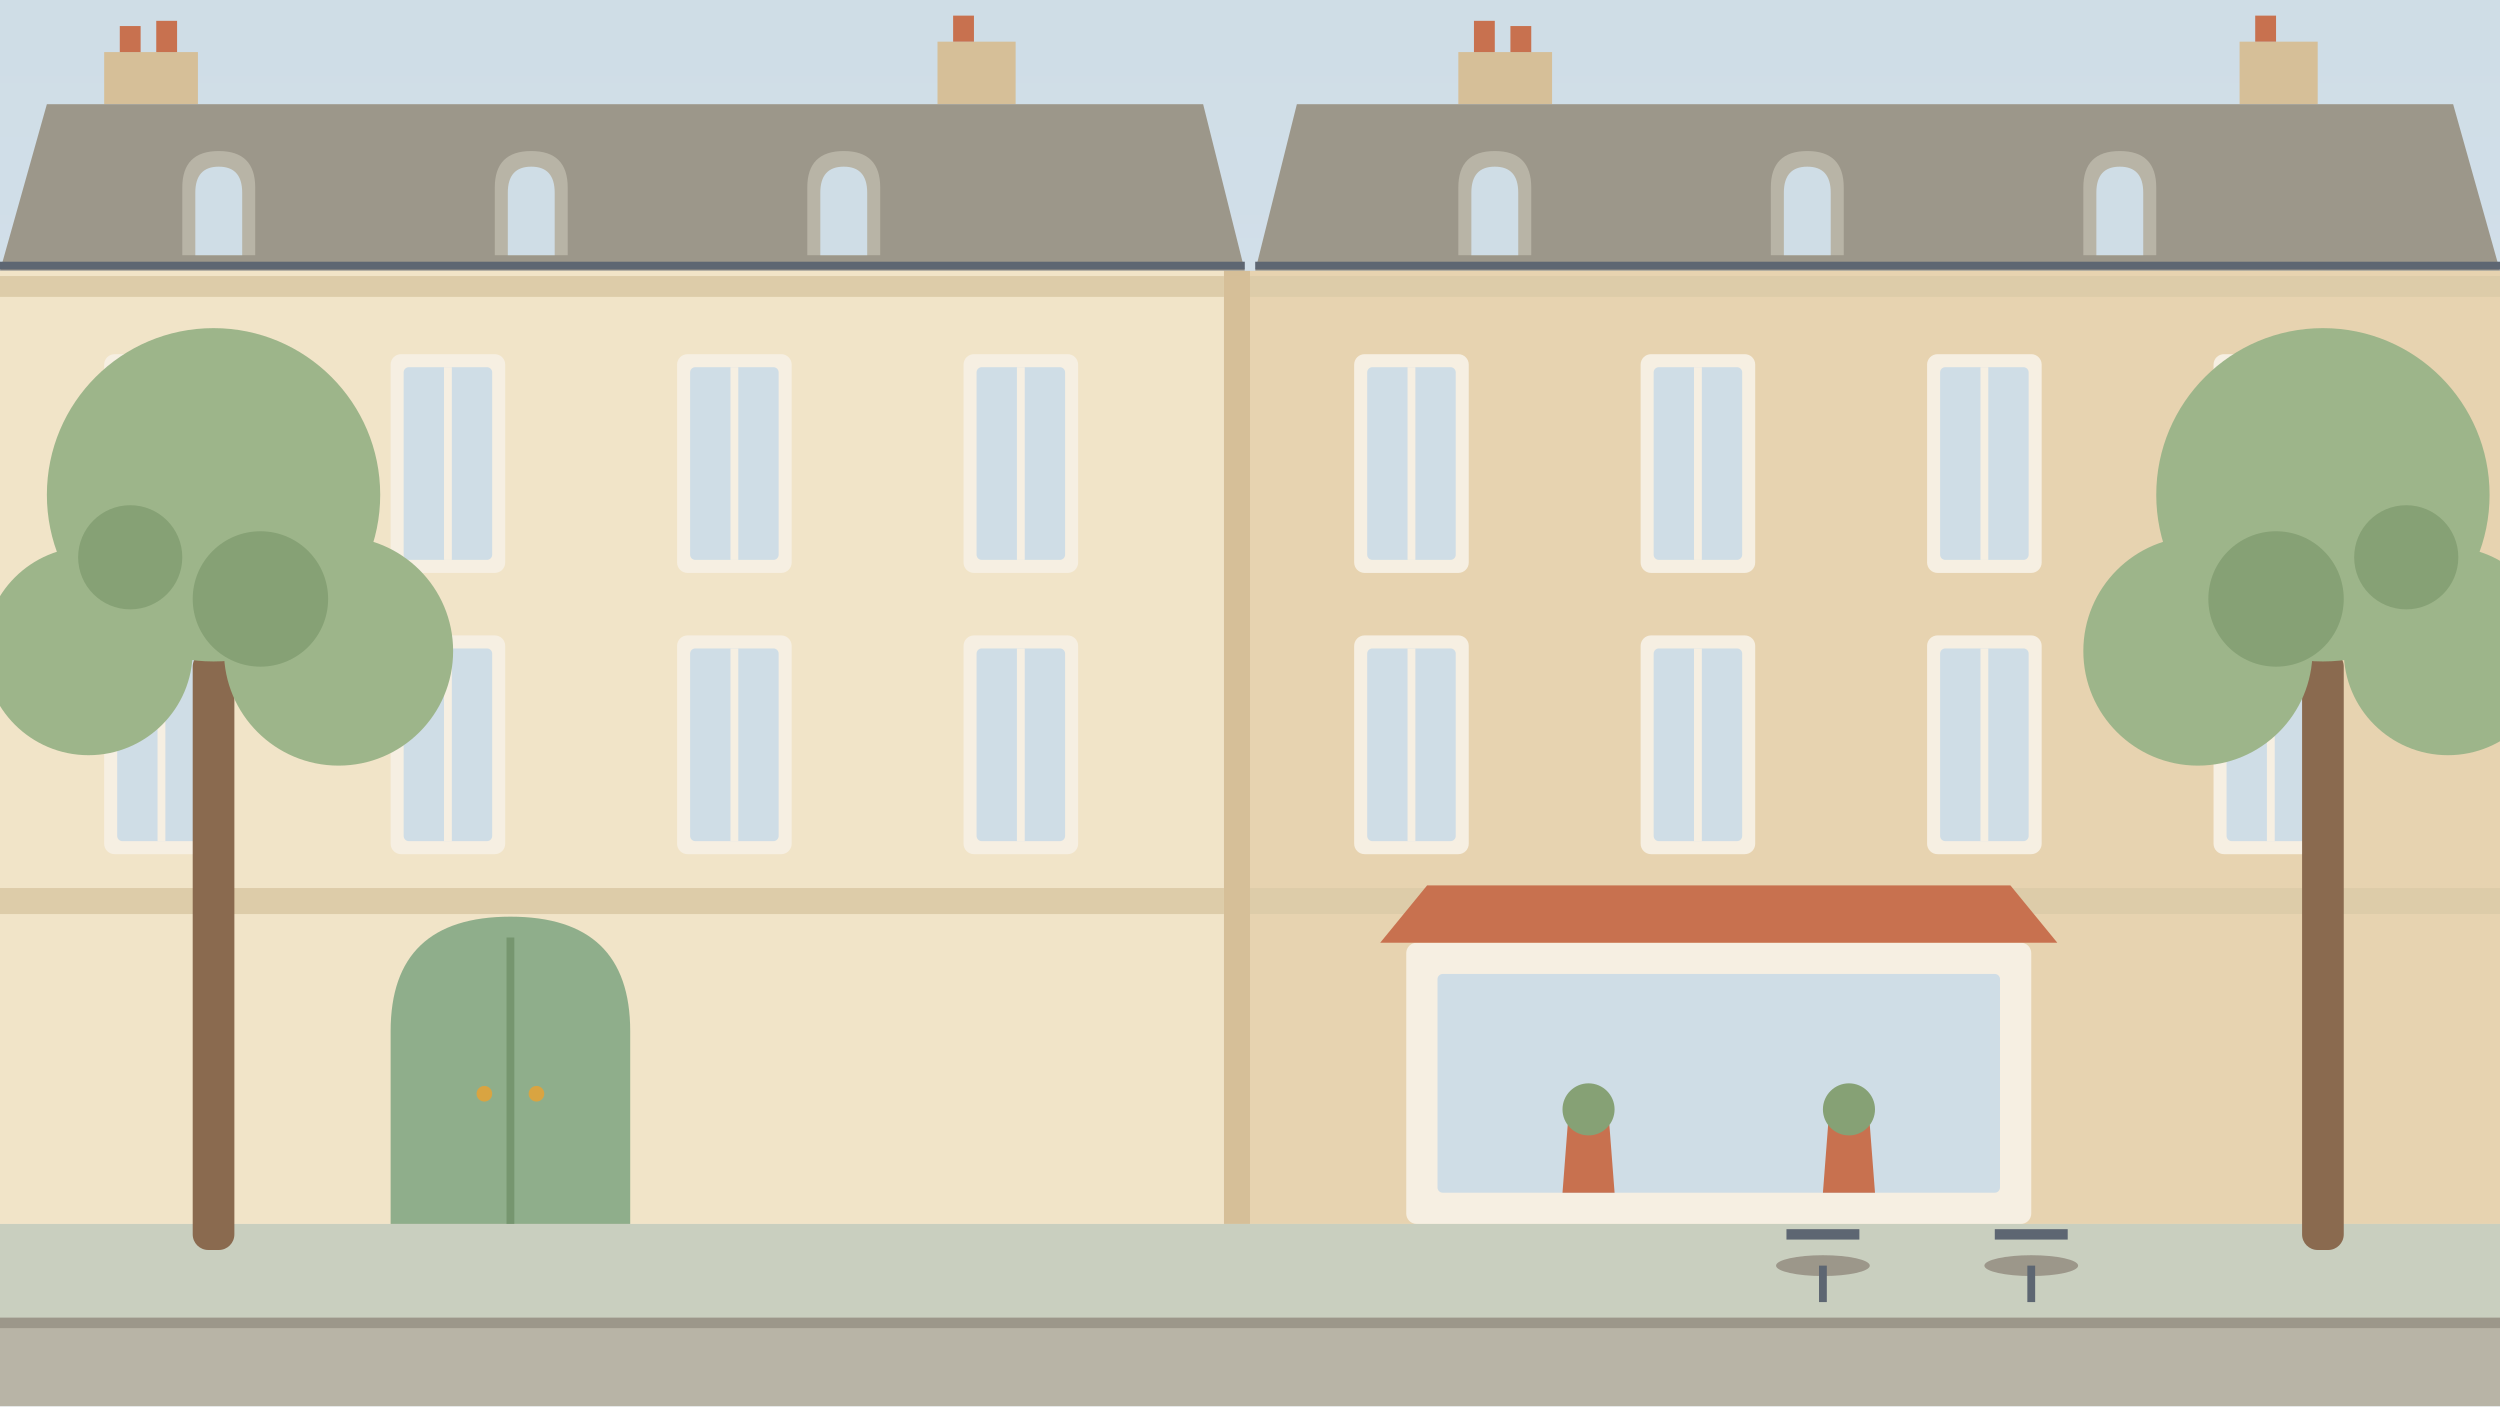
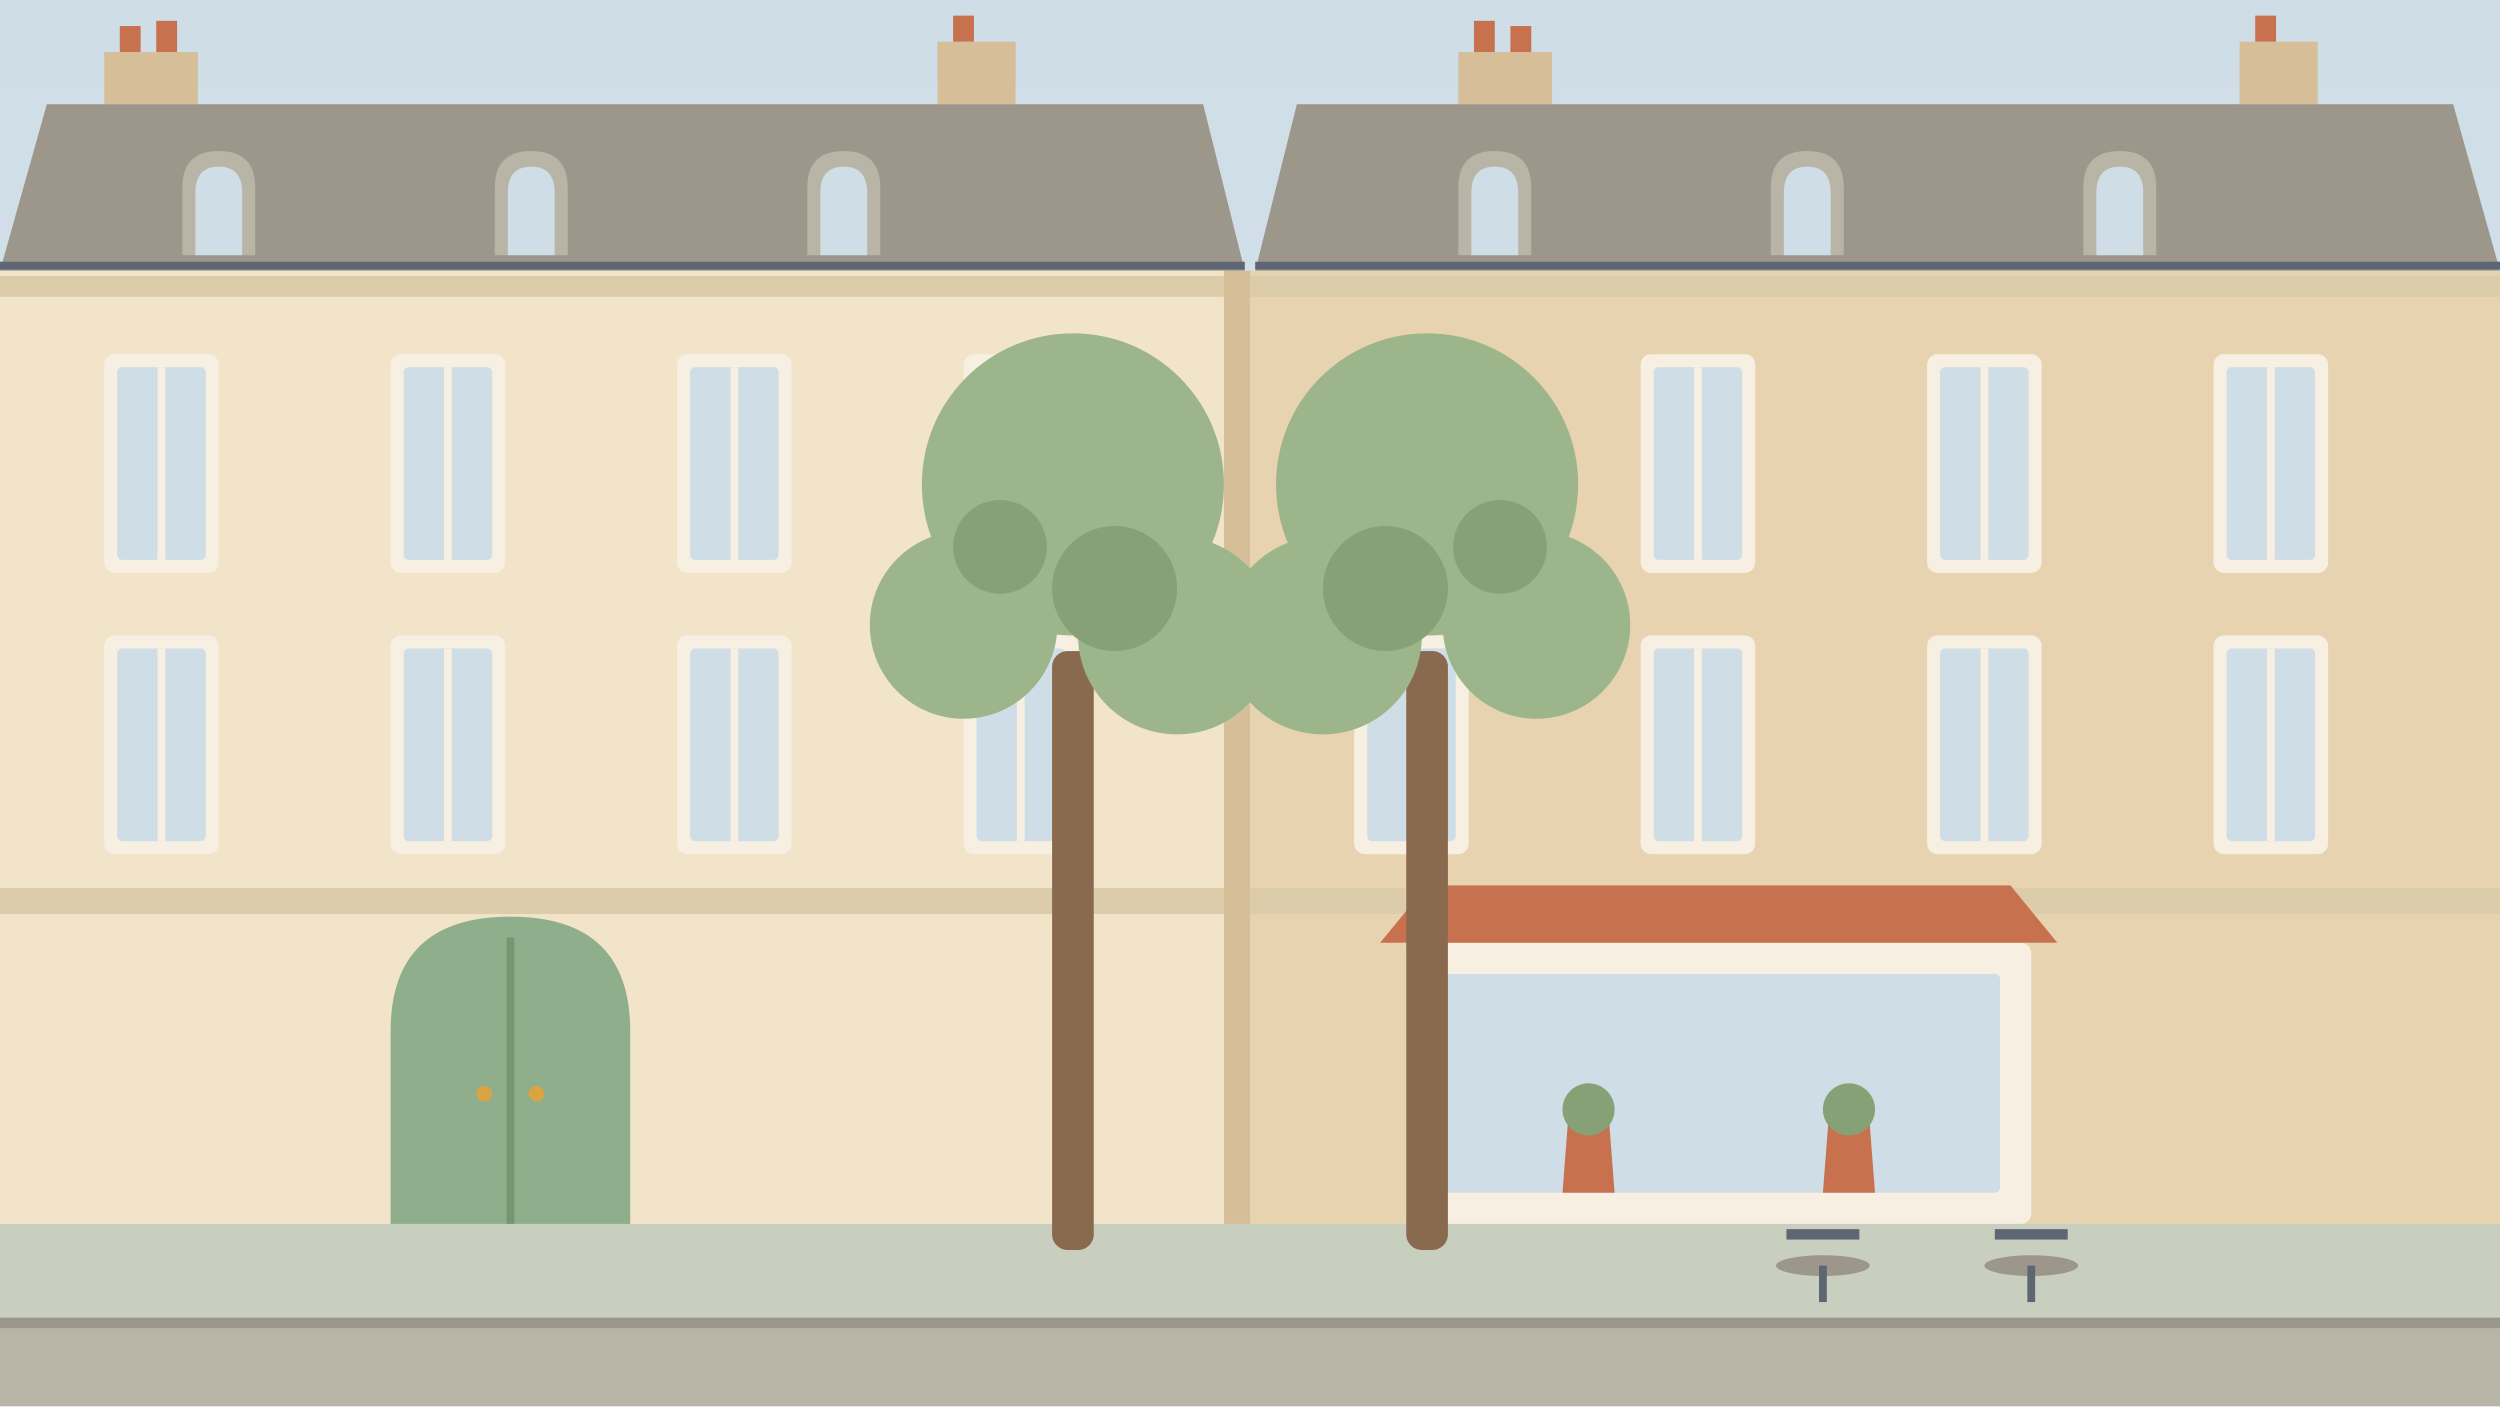
<svg xmlns="http://www.w3.org/2000/svg" viewBox="0 0 960 540" role="img" aria-labelledby="pa-t">
  <defs>
    <linearGradient id="pa-air" x1="0" y1="0" x2="0" y2="1">
      <stop offset="0" stop-color="#cfdde6" />
      <stop offset="1" stop-color="#d9e6f6" />
    </linearGradient>
    <g id="pa-w">
      <rect width="44" height="84" rx="4" fill="#f6efe2" />
      <rect x="5" y="5" width="34" height="74" rx="2" fill="#cfdde6" />
      <path d="M22 5V79" stroke="#f6efe2" stroke-width="3" />
    </g>
    <g id="pa-d">
      <path d="M0 40V14Q0 0 14 0Q28 0 28 14V40Z" fill="#b8b4a6" />
      <path d="M5 40V16Q5 6 14 6Q23 6 23 16V40Z" fill="#cfdde6" />
    </g>
  </defs>
  <rect width="960" height="540" fill="url(#pa-air)" />
  <path d="M40 40h36v-20h-36ZM360 40h30v-24h-30ZM560 40h36v-20h-36ZM860 40h30v-24h-30Z" fill="#d6bf98" />
  <path d="M46 20h8v-10h-8ZM60 20h8v-12h-8ZM366 16h8v-10h-8ZM566 20h8v-12h-8ZM580 20h8v-10h-8ZM866 16h8v-10h-8Z" fill="#c8714f" />
  <path d="M0 104L18 40H462L478 104ZM482 104L498 40H942L960 104Z" fill="#9c978a" />
  <use href="#pa-d" x="70" y="58" />
  <use href="#pa-d" x="190" y="58" />
  <use href="#pa-d" x="310" y="58" />
  <use href="#pa-d" x="560" y="58" />
  <use href="#pa-d" x="680" y="58" />
  <use href="#pa-d" x="800" y="58" />
  <rect x="0" y="104" width="470" height="366" fill="#f1e4c8" />
  <rect x="480" y="104" width="480" height="366" fill="#e7d3b0" />
  <rect x="470" y="104" width="10" height="366" fill="#d6bf98" />
  <path d="M0 102H478M482 102H960" stroke="#5d6672" stroke-width="3" />
  <path d="M0 110H470M480 110H960" stroke="#ddcca9" stroke-width="8" />
  <use href="#pa-w" x="40" y="136" />
  <use href="#pa-w" x="40" y="244" />
  <use href="#pa-w" x="150" y="136" />
  <use href="#pa-w" x="150" y="244" />
  <use href="#pa-w" x="260" y="136" />
  <use href="#pa-w" x="260" y="244" />
  <use href="#pa-w" x="370" y="136" />
  <use href="#pa-w" x="370" y="244" />
  <use href="#pa-w" x="520" y="136" />
  <use href="#pa-w" x="520" y="244" />
  <use href="#pa-w" x="630" y="136" />
  <use href="#pa-w" x="630" y="244" />
  <use href="#pa-w" x="740" y="136" />
  <use href="#pa-w" x="740" y="244" />
  <use href="#pa-w" x="850" y="136" />
  <use href="#pa-w" x="850" y="244" />
  <path d="M0 346H470M480 346H960" stroke="#ddcca9" stroke-width="10" />
  <path d="M150 470V396Q150 352 196 352Q242 352 242 396V470Z" fill="#8fae8b" />
  <path d="M196 360V470" stroke="#76966f" stroke-width="3" />
  <path d="M183 420a3 3 0 1 0 6 0a3 3 0 1 0 -6 0ZM203 420a3 3 0 1 0 6 0a3 3 0 1 0 -6 0Z" fill="#d9a441" />
  <rect x="540" y="362" width="240" height="108" rx="4" fill="#f6efe2" />
  <rect x="552" y="374" width="216" height="84" rx="2" fill="#cfdde6" />
  <path d="M530 362L548 340H772L790 362Z" fill="#c8714f" />
  <path d="M600 458h20l-2 -26h-16ZM700 458h20l-2 -26h-16Z" fill="#c8714f" />
  <path d="M600 426a10 10 0 1 0 20 0a10 10 0 1 0 -20 0ZM700 426a10 10 0 1 0 20 0a10 10 0 1 0 -20 0Z" fill="#86a175" />
  <rect y="470" width="960" height="40" fill="#c9cfbf" />
  <rect y="506" width="960" height="34" fill="#b8b4a6" />
  <path d="M0 508H960" stroke="#9c978a" stroke-width="4" />
  <path d="M682 486a18 4 0 1 0 36 0a18 4 0 1 0 -36 0ZM762 486a18 4 0 1 0 36 0a18 4 0 1 0 -36 0Z" fill="#9c978a" />
  <path d="M700 486V500M780 486V500" stroke="#5d6672" stroke-width="3" />
  <path d="M686 472h28v4h-28ZM766 472h28v4h-28Z" fill="#5d6672" />
-   <rect x="74" y="250" width="16" height="230" rx="6" fill="#8a6a4f" />
-   <rect x="884" y="250" width="16" height="230" rx="6" fill="#8a6a4f" />
-   <path d="M18 190a64 64 0 1 0 128 0a64 64 0 1 0 -128 0ZM-6 250a40 40 0 1 0 80 0a40 40 0 1 0 -80 0ZM86 250a44 44 0 1 0 88 0a44 44 0 1 0 -88 0Z" fill="#9db58a" />
-   <path d="M74 230a26 26 0 1 0 52 0a26 26 0 1 0 -52 0ZM30 214a20 20 0 1 0 40 0a20 20 0 1 0 -40 0Z" fill="#86a175" />
-   <path d="M828 190a64 64 0 1 0 128 0a64 64 0 1 0 -128 0ZM900 250a40 40 0 1 0 80 0a40 40 0 1 0 -80 0ZM800 250a44 44 0 1 0 88 0a44 44 0 1 0 -88 0Z" fill="#9db58a" />
-   <path d="M848 230a26 26 0 1 0 52 0a26 26 0 1 0 -52 0ZM904 214a20 20 0 1 0 40 0a20 20 0 1 0 -40 0Z" fill="#86a175" />
+   <rect x="404" y="250" width="16" height="230" rx="6" fill="#8a6a4f" />
+   <rect x="540" y="250" width="16" height="230" rx="6" fill="#8a6a4f" />
+   <path d="M354 186a58 58 0 1 0 116 0a58 58 0 1 0 -116 0ZM334 240a36 36 0 1 0 72 0a36 36 0 1 0 -72 0ZM414 244a38 38 0 1 0 76 0a38 38 0 1 0 -76 0Z" fill="#9db58a" />
+   <path d="M404 226a24 24 0 1 0 48 0a24 24 0 1 0 -48 0ZM366 210a18 18 0 1 0 36 0a18 18 0 1 0 -36 0Z" fill="#86a175" />
+   <path d="M490 186a58 58 0 1 0 116 0a58 58 0 1 0 -116 0ZM554 240a36 36 0 1 0 72 0a36 36 0 1 0 -72 0ZM470 244a38 38 0 1 0 76 0a38 38 0 1 0 -76 0Z" fill="#9db58a" />
+   <path d="M508 226a24 24 0 1 0 48 0a24 24 0 1 0 -48 0ZM558 210a18 18 0 1 0 36 0a18 18 0 1 0 -36 0Z" fill="#86a175" />
</svg>
